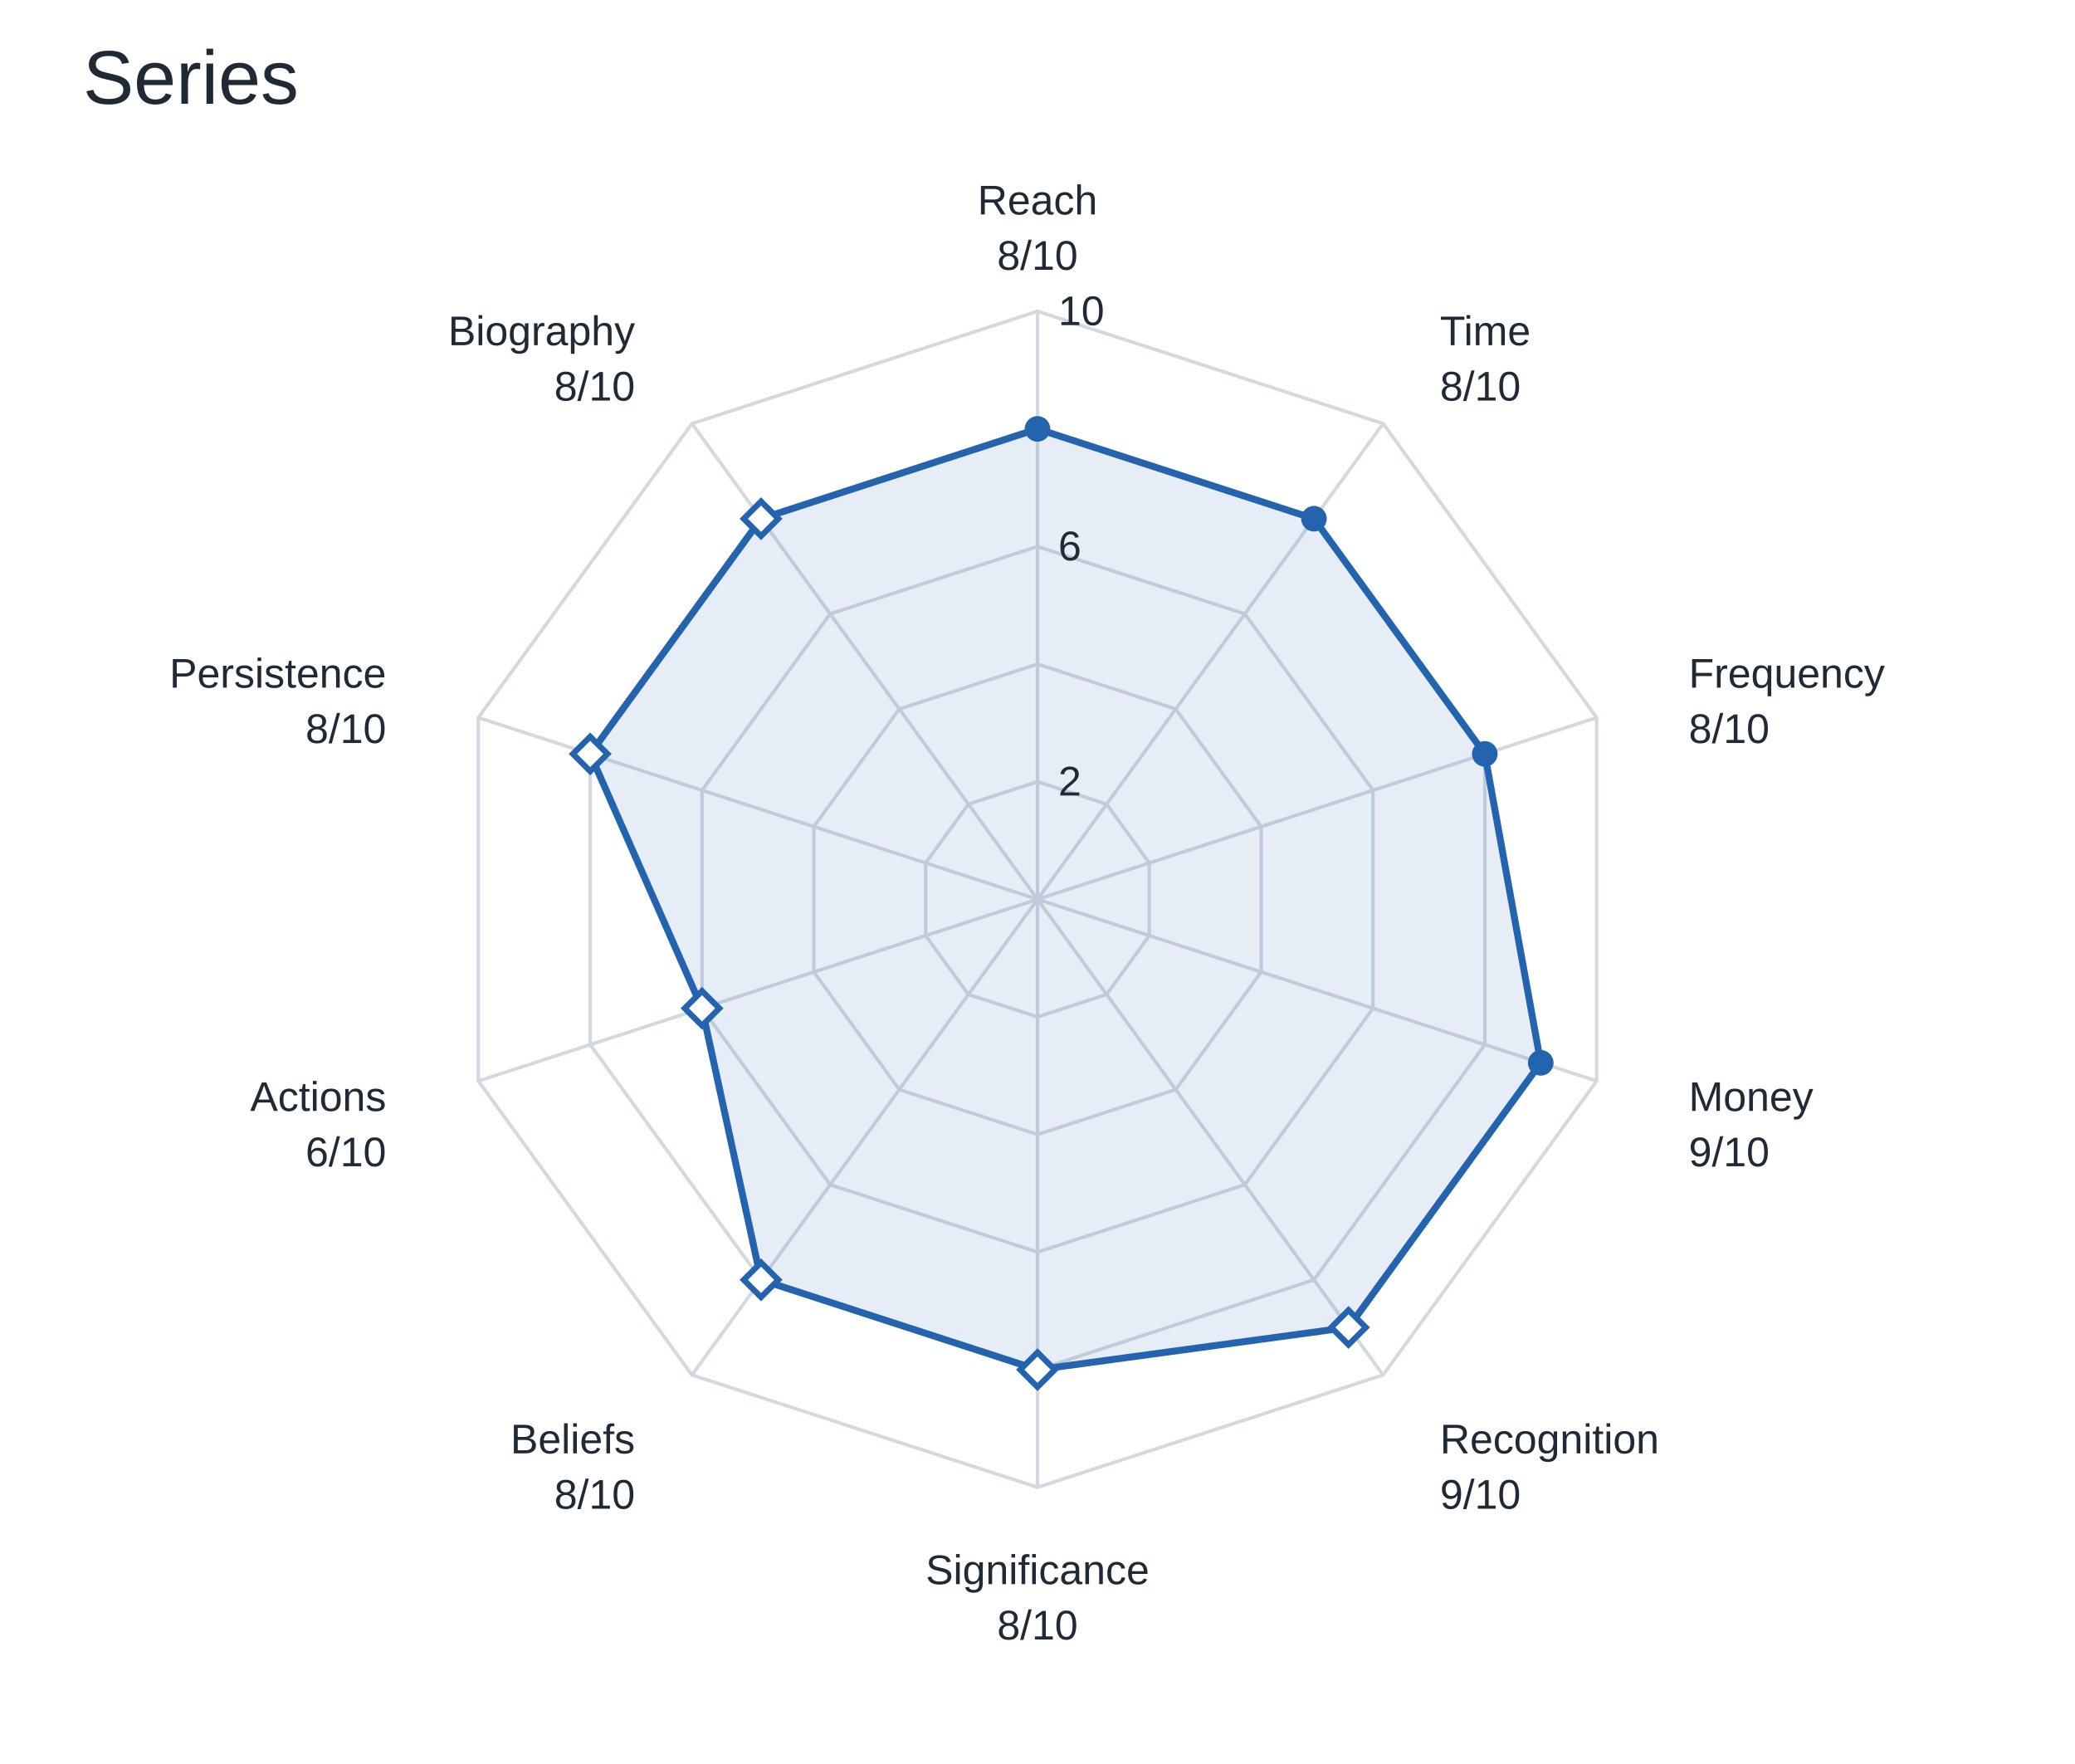
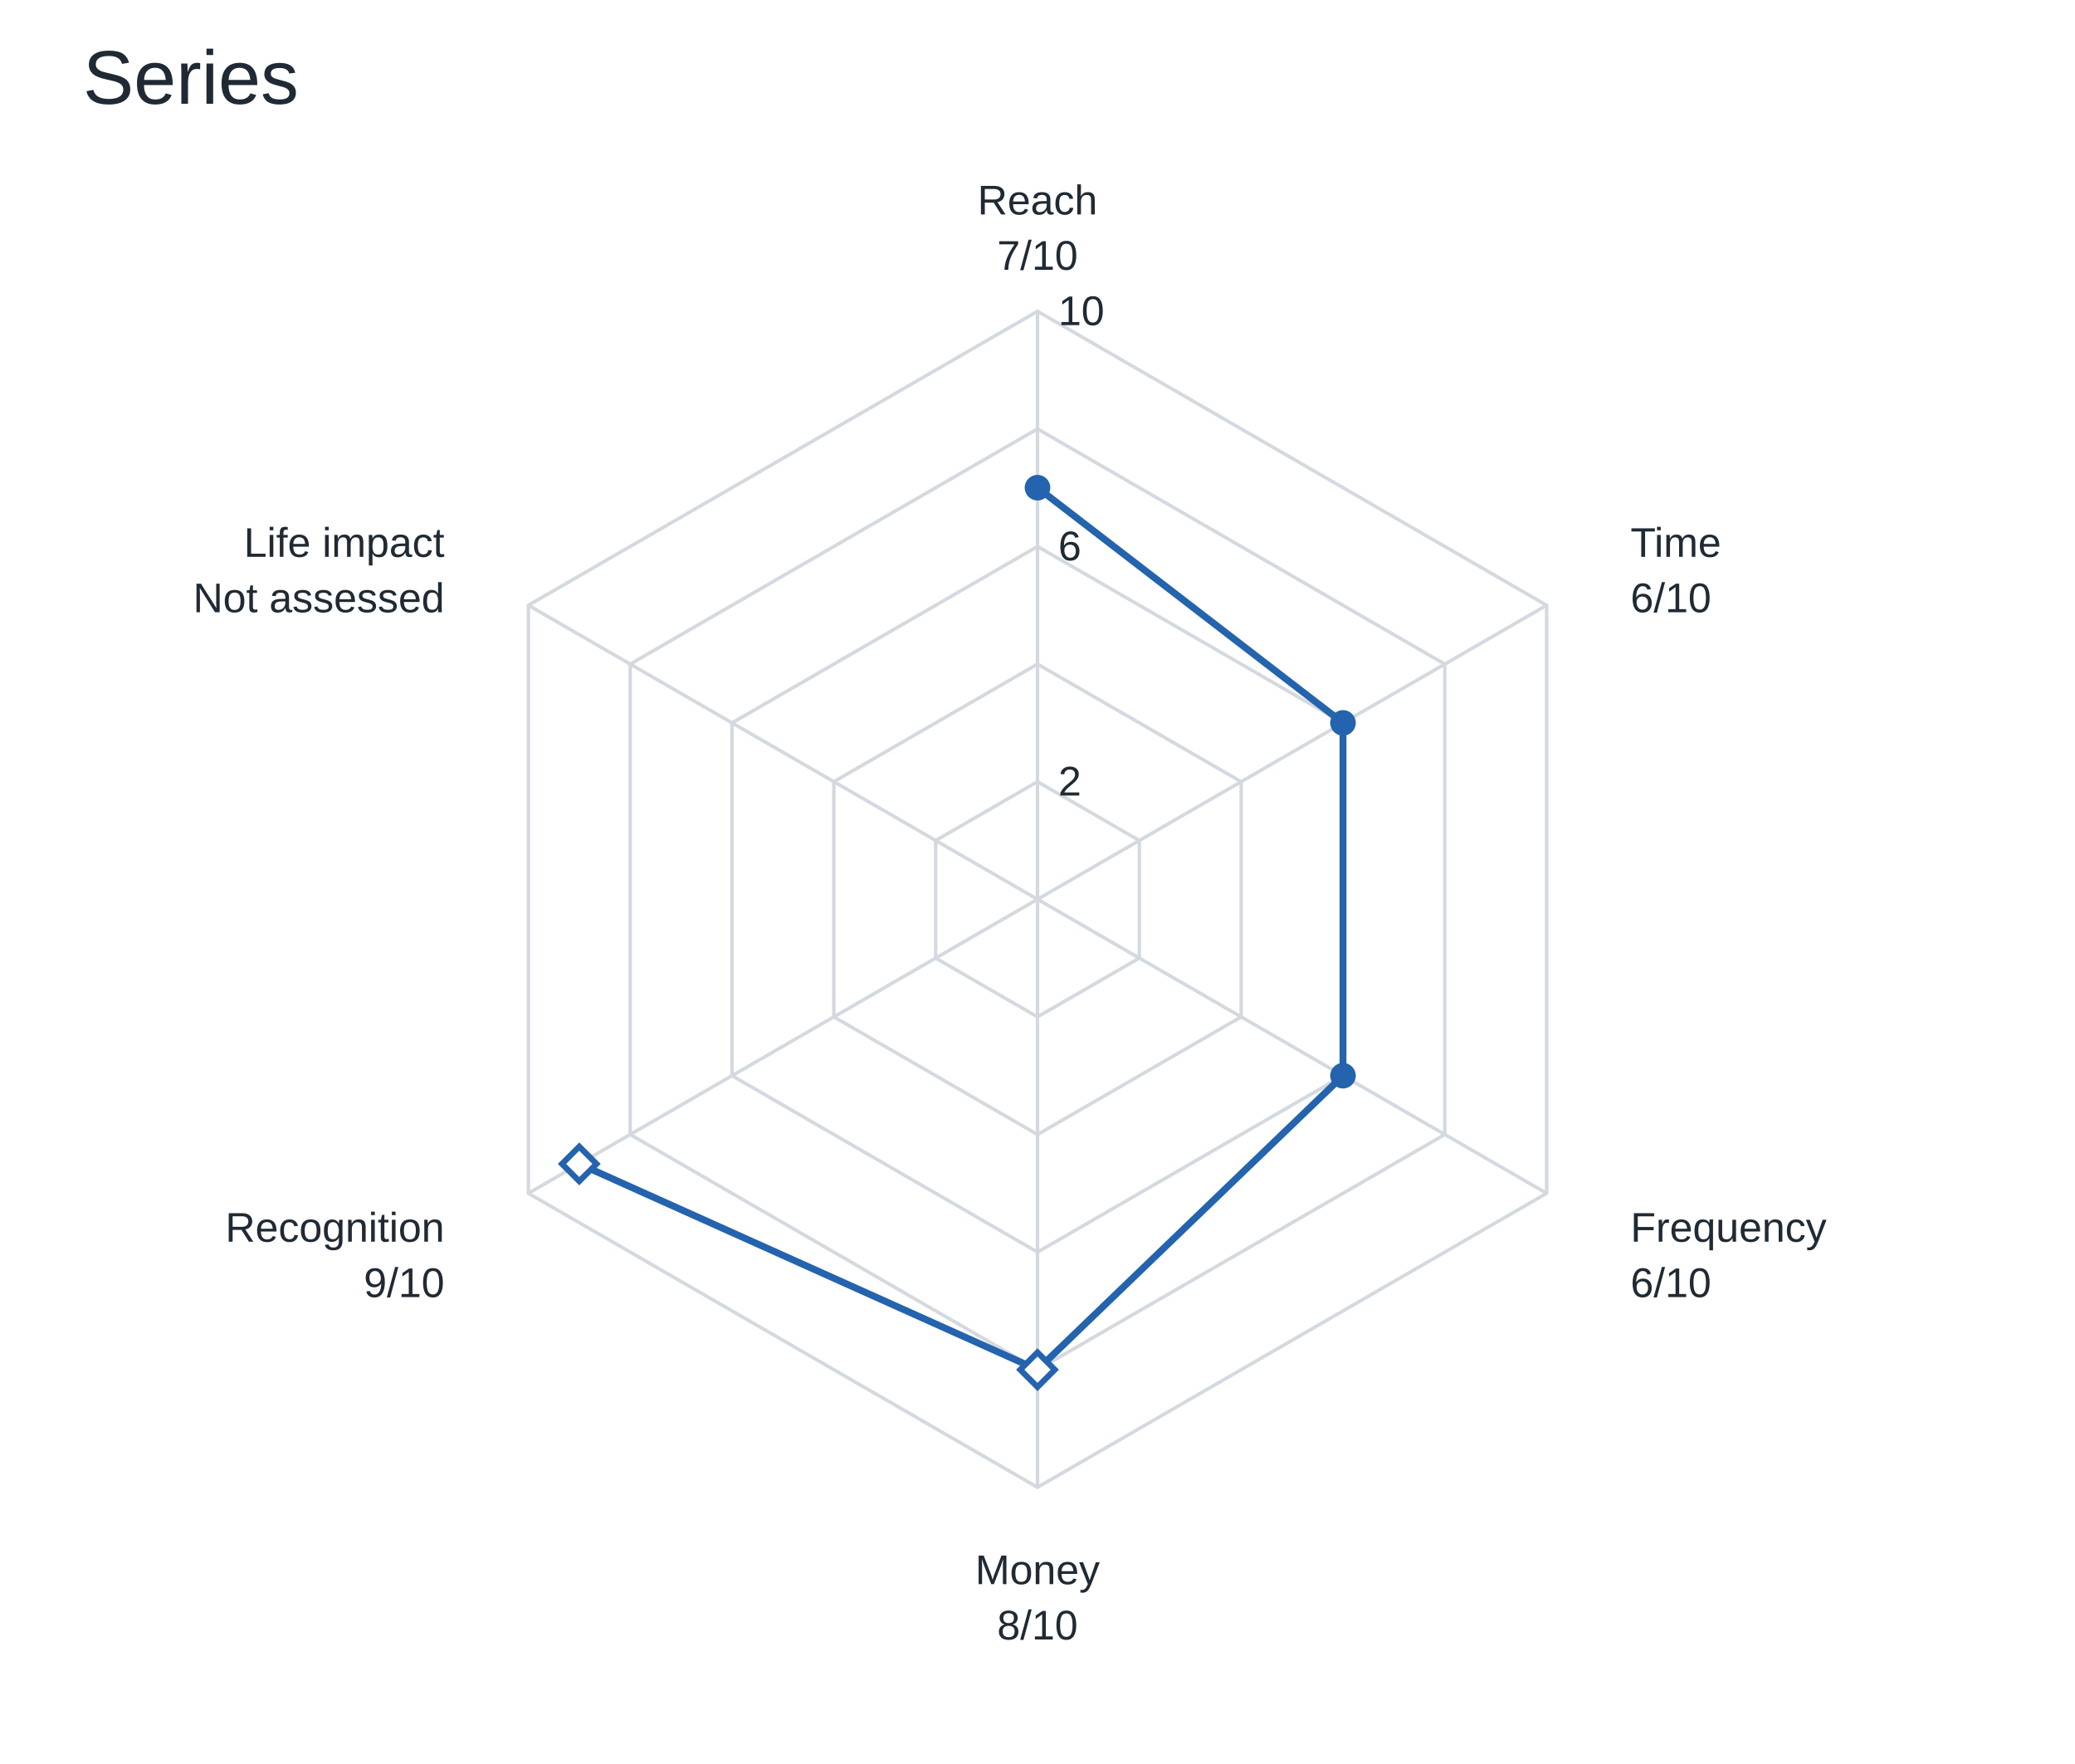
<svg xmlns="http://www.w3.org/2000/svg" width="600" height="510" viewBox="0 0 600 510" role="img" aria-labelledby="title desc">
  <style>text{font-family:Arial,Helvetica,sans-serif;fill:#202a34}</style>
  <rect width="100%" height="100%" fill="white" />
  <text x="24.00" y="30.00" text-anchor="start" font-size="22" font-weight="500">Series</text>
-   <path d="M300.000,226.000 L319.985,232.493 L332.336,249.493 L332.336,270.507 L319.985,287.507 L300.000,294.000 L280.015,287.507 L267.664,270.507 L267.664,249.493 L280.015,232.493Z" fill="none" stroke="#d3d9df" />
-   <path d="M300.000,192.000 L339.969,204.987 L364.672,238.987 L364.672,281.013 L339.969,315.013 L300.000,328.000 L260.031,315.013 L235.328,281.013 L235.328,238.987 L260.031,204.987Z" fill="none" stroke="#d3d9df" />
-   <path d="M300.000,158.000 L359.954,177.480 L397.008,228.480 L397.008,291.520 L359.954,342.520 L300.000,362.000 L240.046,342.520 L202.992,291.520 L202.992,228.480 L240.046,177.480Z" fill="none" stroke="#d3d9df" />
-   <path d="M300.000,124.000 L379.939,149.974 L429.344,217.974 L429.344,302.026 L379.939,370.026 L300.000,396.000 L220.061,370.026 L170.656,302.026 L170.656,217.974 L220.061,149.974Z" fill="none" stroke="#d3d9df" />
-   <path d="M300.000,90.000 L399.923,122.467 L461.680,207.467 L461.680,312.533 L399.923,397.533 L300.000,430.000 L200.077,397.533 L138.320,312.533 L138.320,207.467 L200.077,122.467Z" fill="none" stroke="#d3d9df" />
+   <path d="M300.000,226.000 L329.445,243.000 L329.445,277.000 L300.000,294.000 L270.555,277.000 L270.555,243.000Z" fill="none" stroke="#d3d9df" />
+   <path d="M300.000,192.000 L358.890,226.000 L358.890,294.000 L300.000,328.000 L241.110,294.000 L241.110,226.000Z" fill="none" stroke="#d3d9df" />
+   <path d="M300.000,158.000 L388.335,209.000 L388.335,311.000 L300.000,362.000 L211.665,311.000 L211.665,209.000Z" fill="none" stroke="#d3d9df" />
+   <path d="M300.000,124.000 L417.779,192.000 L417.779,328.000 L300.000,396.000 L182.221,328.000 L182.221,192.000Z" fill="none" stroke="#d3d9df" />
+   <path d="M300.000,90.000 L447.224,175.000 L447.224,345.000 L300.000,430.000 L152.776,345.000 L152.776,175.000Z" fill="none" stroke="#d3d9df" />
  <line x1="300.00" y1="260.00" x2="300.00" y2="90.00" stroke="#d3d9df" stroke-width="1" stroke-dasharray="" />
-   <line x1="300.00" y1="260.00" x2="399.92" y2="122.47" stroke="#d3d9df" stroke-width="1" stroke-dasharray="" />
-   <line x1="300.00" y1="260.00" x2="461.68" y2="207.47" stroke="#d3d9df" stroke-width="1" stroke-dasharray="" />
-   <line x1="300.00" y1="260.00" x2="461.68" y2="312.53" stroke="#d3d9df" stroke-width="1" stroke-dasharray="" />
-   <line x1="300.00" y1="260.00" x2="399.92" y2="397.53" stroke="#d3d9df" stroke-width="1" stroke-dasharray="" />
+   <line x1="300.00" y1="260.00" x2="447.22" y2="175.00" stroke="#d3d9df" stroke-width="1" stroke-dasharray="" />
+   <line x1="300.00" y1="260.00" x2="447.22" y2="345.00" stroke="#d3d9df" stroke-width="1" stroke-dasharray="" />
  <line x1="300.00" y1="260.00" x2="300.00" y2="430.00" stroke="#d3d9df" stroke-width="1" stroke-dasharray="" />
-   <line x1="300.00" y1="260.00" x2="200.08" y2="397.53" stroke="#d3d9df" stroke-width="1" stroke-dasharray="" />
-   <line x1="300.00" y1="260.00" x2="138.32" y2="312.53" stroke="#d3d9df" stroke-width="1" stroke-dasharray="" />
-   <line x1="300.00" y1="260.00" x2="138.32" y2="207.47" stroke="#d3d9df" stroke-width="1" stroke-dasharray="" />
-   <line x1="300.00" y1="260.00" x2="200.08" y2="122.47" stroke="#d3d9df" stroke-width="1" stroke-dasharray="" />
-   <path d="M300.000,124.000 L379.939,149.974 L429.344,217.974 L445.512,307.280 L389.931,383.780 L300.000,396.000 L220.061,370.026 L202.992,291.520 L170.656,217.974 L220.061,149.974Z" fill="#2463ad" fill-opacity="0.11" stroke="#2463ad" stroke-width="2" />
+   <line x1="300.00" y1="260.00" x2="152.78" y2="345.00" stroke="#d3d9df" stroke-width="1" stroke-dasharray="" />
+   <line x1="300.00" y1="260.00" x2="152.78" y2="175.00" stroke="#d3d9df" stroke-width="1" stroke-dasharray="" />
+   <path d="M300.000,141.000 L388.335,209.000 L388.335,311.000 L300.000,396.000 L167.498,336.500" fill="none" stroke="#2463ad" stroke-width="2" />
  <text x="306.00" y="230.00" text-anchor="start" font-size="12" font-weight="400">2</text>
  <text x="306.00" y="162.00" text-anchor="start" font-size="12" font-weight="400">6</text>
  <text x="306.00" y="94.00" text-anchor="start" font-size="12" font-weight="400">10</text>
  <text x="300.00" y="62.00" text-anchor="middle" font-size="12" font-weight="400">Reach</text>
-   <text x="300.00" y="78.00" text-anchor="middle" font-size="12" font-weight="400">8/10</text>
-   <circle cx="300.0" cy="124.0" r="3.7" fill="#2463ad" />
-   <text x="416.38" y="99.81" text-anchor="start" font-size="12" font-weight="400">Time</text>
-   <text x="416.38" y="115.81" text-anchor="start" font-size="12" font-weight="400">8/10</text>
-   <circle cx="379.939" cy="149.974" r="3.7" fill="#2463ad" />
-   <text x="488.31" y="198.81" text-anchor="start" font-size="12" font-weight="400">Frequency</text>
-   <text x="488.31" y="214.81" text-anchor="start" font-size="12" font-weight="400">8/10</text>
-   <circle cx="429.344" cy="217.974" r="3.7" fill="#2463ad" />
-   <text x="488.31" y="321.19" text-anchor="start" font-size="12" font-weight="400">Money</text>
-   <text x="488.31" y="337.19" text-anchor="start" font-size="12" font-weight="400">9/10</text>
-   <circle cx="445.512" cy="307.28" r="3.7" fill="#2463ad" />
-   <text x="416.38" y="420.19" text-anchor="start" font-size="12" font-weight="400">Recognition</text>
-   <text x="416.38" y="436.19" text-anchor="start" font-size="12" font-weight="400">9/10</text>
-   <path d="M389.931,378.78L394.931,383.78L389.931,388.78L384.931,383.78Z" fill="white" stroke="#2463ad" stroke-width="1.7" />
-   <text x="300.00" y="458.00" text-anchor="middle" font-size="12" font-weight="400">Significance</text>
+   <text x="300.00" y="78.00" text-anchor="middle" font-size="12" font-weight="400">7/10</text>
+   <circle cx="300.0" cy="141.0" r="3.7" fill="#2463ad" />
+   <text x="471.47" y="161.00" text-anchor="start" font-size="12" font-weight="400">Time</text>
+   <text x="471.47" y="177.00" text-anchor="start" font-size="12" font-weight="400">6/10</text>
+   <circle cx="388.335" cy="209.0" r="3.7" fill="#2463ad" />
+   <text x="471.47" y="359.00" text-anchor="start" font-size="12" font-weight="400">Frequency</text>
+   <text x="471.47" y="375.00" text-anchor="start" font-size="12" font-weight="400">6/10</text>
+   <circle cx="388.335" cy="311.0" r="3.7" fill="#2463ad" />
+   <text x="300.00" y="458.00" text-anchor="middle" font-size="12" font-weight="400">Money</text>
  <text x="300.00" y="474.00" text-anchor="middle" font-size="12" font-weight="400">8/10</text>
  <path d="M300.0,391.0L305.0,396.0L300.0,401.0L295.0,396.0Z" fill="white" stroke="#2463ad" stroke-width="1.7" />
-   <text x="183.62" y="420.19" text-anchor="end" font-size="12" font-weight="400">Beliefs</text>
-   <text x="183.62" y="436.19" text-anchor="end" font-size="12" font-weight="400">8/10</text>
-   <path d="M220.061,365.026L225.061,370.026L220.061,375.026L215.061,370.026Z" fill="white" stroke="#2463ad" stroke-width="1.7" />
-   <text x="111.69" y="321.19" text-anchor="end" font-size="12" font-weight="400">Actions</text>
-   <text x="111.69" y="337.19" text-anchor="end" font-size="12" font-weight="400">6/10</text>
-   <path d="M202.992,286.52L207.992,291.52L202.992,296.52L197.992,291.52Z" fill="white" stroke="#2463ad" stroke-width="1.7" />
-   <text x="111.69" y="198.81" text-anchor="end" font-size="12" font-weight="400">Persistence</text>
-   <text x="111.69" y="214.81" text-anchor="end" font-size="12" font-weight="400">8/10</text>
-   <path d="M170.656,212.974L175.656,217.974L170.656,222.974L165.656,217.974Z" fill="white" stroke="#2463ad" stroke-width="1.7" />
-   <text x="183.62" y="99.81" text-anchor="end" font-size="12" font-weight="400">Biography</text>
-   <text x="183.62" y="115.81" text-anchor="end" font-size="12" font-weight="400">8/10</text>
-   <path d="M220.061,144.974L225.061,149.974L220.061,154.974L215.061,149.974Z" fill="white" stroke="#2463ad" stroke-width="1.7" />
+   <text x="128.53" y="359.00" text-anchor="end" font-size="12" font-weight="400">Recognition</text>
+   <text x="128.53" y="375.00" text-anchor="end" font-size="12" font-weight="400">9/10</text>
+   <path d="M167.498,331.5L172.498,336.5L167.498,341.5L162.498,336.5Z" fill="white" stroke="#2463ad" stroke-width="1.7" />
+   <text x="128.53" y="161.00" text-anchor="end" font-size="12" font-weight="400">Life impact</text>
+   <text x="128.53" y="177.00" text-anchor="end" font-size="12" font-weight="400">Not assessed</text>
</svg>
